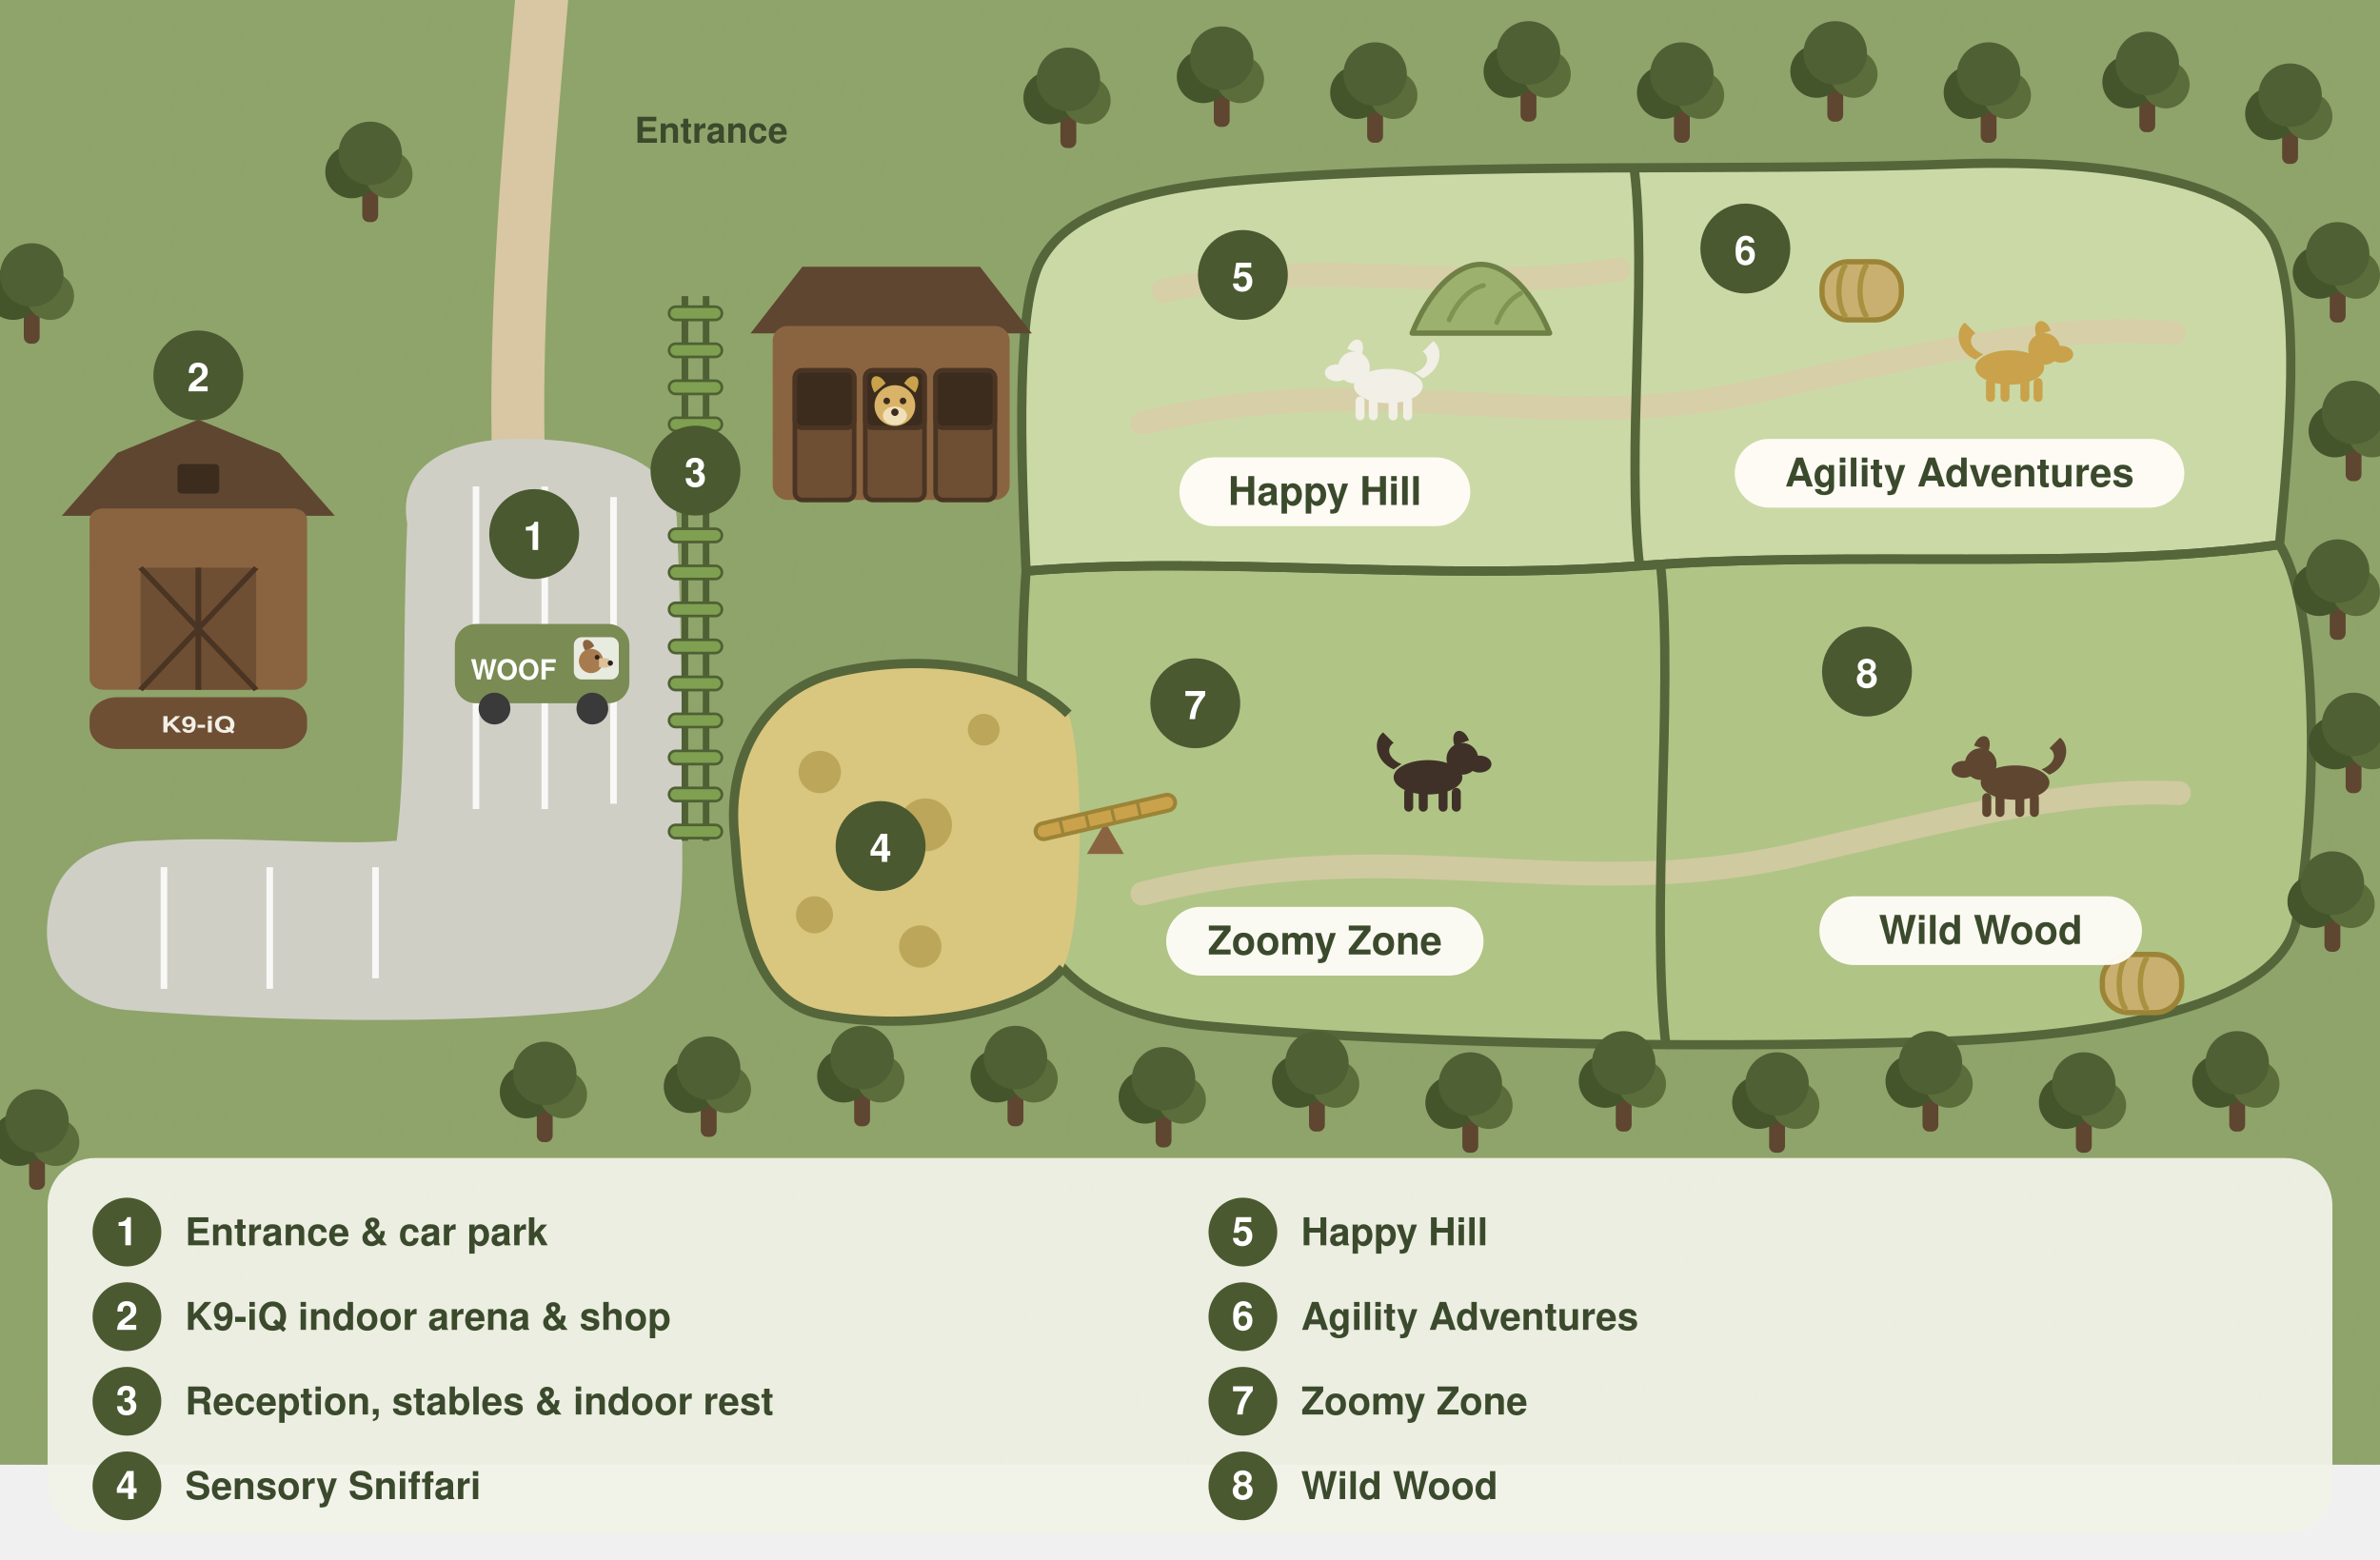
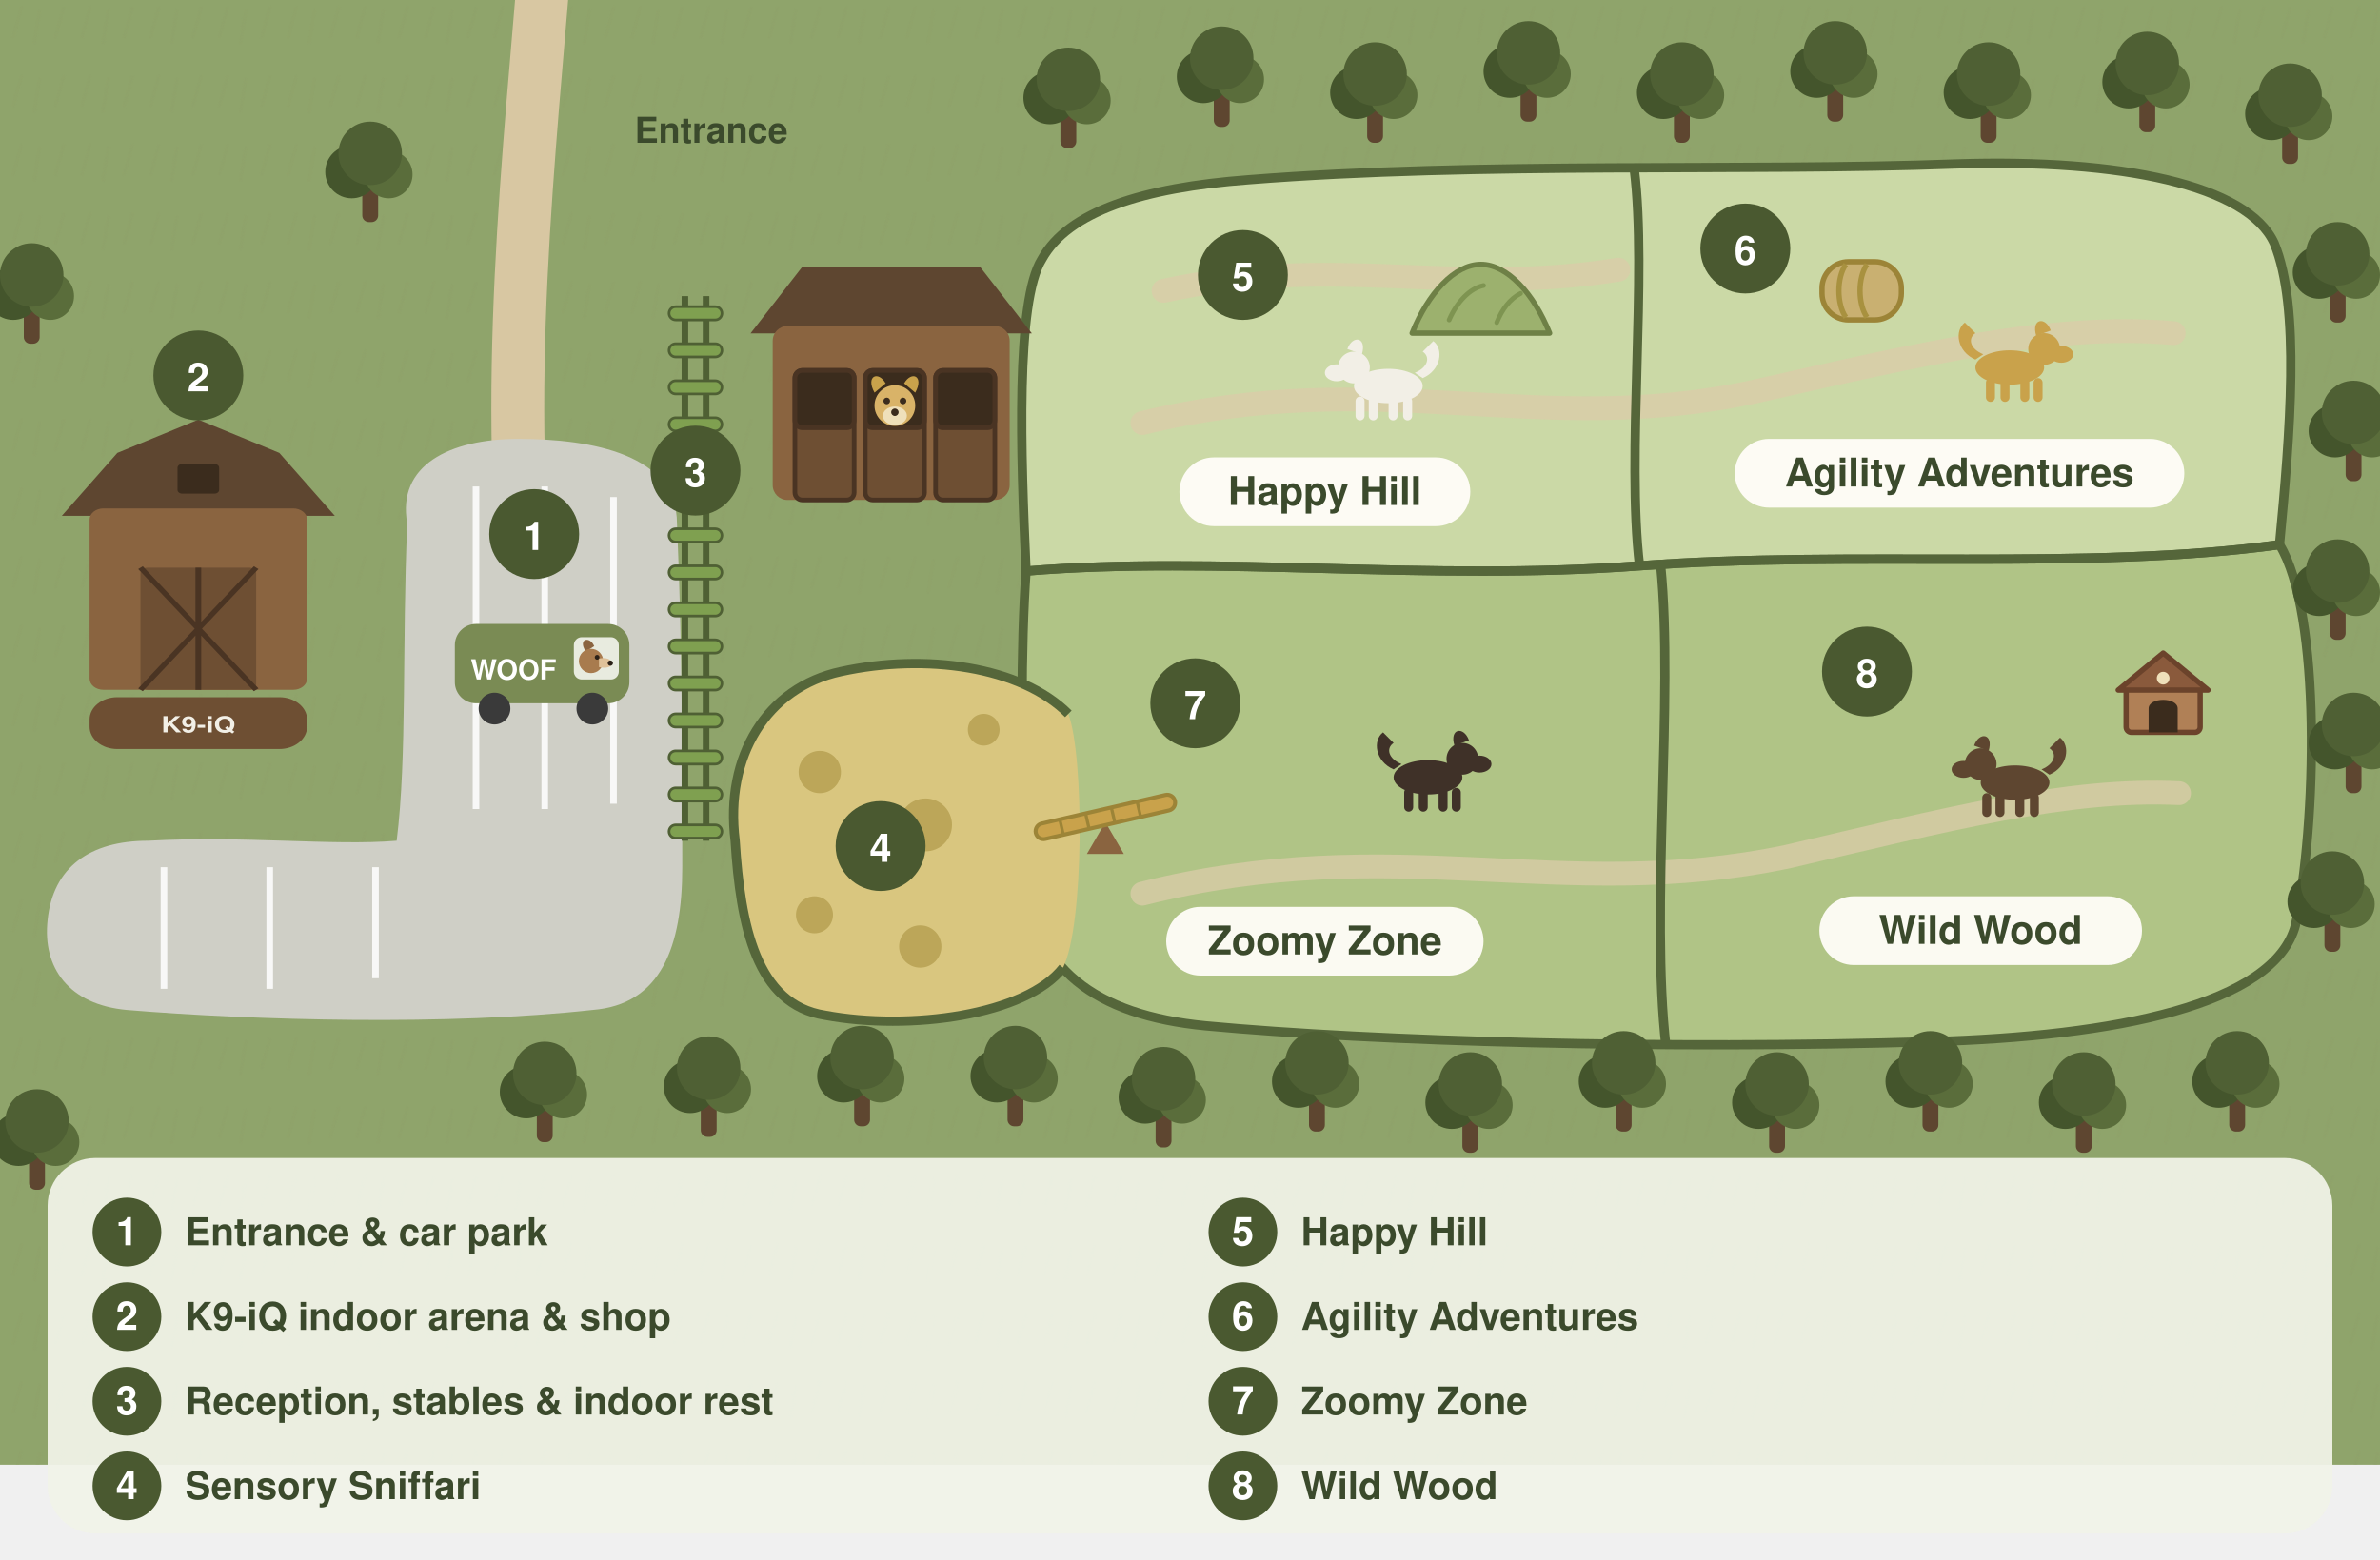
<svg xmlns="http://www.w3.org/2000/svg" viewBox="0 86 900 590" role="img" aria-labelledby="mapTitle mapDesc" font-family="system-ui, -apple-system, 'Segoe UI', Helvetica, sans-serif">
  <defs>
    <pattern id="grassTex" width="26" height="26" patternUnits="userSpaceOnUse">
      <path d="M5 22c1-4 2-7 3-11M13 24c1-5 1-8 2-12M21 22c1-4 2-7 3-11" stroke="#8FA168" stroke-width="1.4" fill="none" stroke-linecap="round" opacity=".38" />
    </pattern>
    <g id="tree">
      <rect x="-3" y="5" width="6" height="15" rx="2.5" fill="#5E4630" />
      <circle cx="-7" cy="1" r="10" fill="#44552C" />
      <circle cx="7" cy="2" r="9" fill="#5A6D3B" />
      <circle cx="0" cy="-6" r="12" fill="#4F6034" />
    </g>
    <g id="dog">
      <path d="M-13 -3C-20 -6 -21 -14 -17 -17L-13 -13C-16 -11 -15 -7 -10 -5Z" />
      <ellipse cx="0" cy="0" rx="13" ry="6.5" />
      <rect x="-9" y="4" width="3.4" height="9" rx="1.7" />
      <rect x="-3.5" y="4" width="3.4" height="9" rx="1.7" />
      <rect x="4" y="4" width="3.4" height="9" rx="1.7" />
      <rect x="9" y="4" width="3.4" height="9" rx="1.7" />
      <circle cx="13" cy="-7" r="6" />
      <ellipse cx="19.5" cy="-5" rx="4.5" ry="3.2" />
      <path d="M10 -12C8 -18.5 13.5 -19.5 15.5 -14Z" />
    </g>
    <g id="bale">
      <rect x="-15" y="-11" width="30" height="22" rx="10" fill="#C9B071" />
      <rect x="-15" y="-11" width="30" height="22" rx="10" fill="none" stroke="#9C8437" stroke-width="2" />
      <path d="M-6 -10C-9.5 -5 -9.5 5 -6 10M2 -10C-1.5 -5 -1.5 5 2 10" stroke="#A8913F" stroke-width="2" fill="none" />
+     </g>
+     <g id="doghouse">
+       <rect x="-14" y="-2" width="28" height="17" rx="2" fill="#B08056" />
+       <rect x="-14" y="-2" width="28" height="17" rx="2" fill="none" stroke="#6B432B" stroke-width="2" />
+       <path d="M-17 -1L0 -15L17 -1Z" fill="#8A5A3C" />
+       <path d="M-17 -1L0 -15L17 -1Z" fill="none" stroke="#6B432B" stroke-width="2" stroke-linejoin="round" />
+       <path d="M-5.5 15V6C-5.5 1.6 5.5 1.6 5.5 6V15Z" fill="#3B2C1D" />
+       <circle cx="0" cy="-5.5" r="2.4" fill="#EFE0BA" />
    </g>
    <g id="seesaw">
      <path d="M-7 11L0 -1L7 11Z" fill="#8A6440" />
      <g transform="translate(0 -3) rotate(-13)">
        <rect x="-27" y="-3" width="54" height="6" rx="3" fill="#C9A24B" />
        <rect x="-27" y="-3" width="54" height="6" rx="3" fill="none" stroke="#9C8437" stroke-width="1.5" />
        <path d="M-17 -3v6M-7 -3v6M3 -3v6M13 -3v6" stroke="#9C8437" stroke-width="1.2" fill="none" />
      </g>
    </g>
    <g id="hill">
      <path d="M-26 12C-20 -3 -10 -14 0 -14C10 -14 20 -3 26 12Z" fill="#9CB16E" stroke="#6E8046" stroke-width="2" stroke-linejoin="round" />
      <path d="M-12 7C-9 0 -4 -5 1 -6M6 8C8 3 11 -1 15 -3" stroke="#7E9451" stroke-width="1.8" fill="none" stroke-linecap="round" />
    </g>
    <style>
      .plate  { fill:#FFFDF8; opacity:.95; }
      .ptext  { fill:#3B4A2C; font-size:15px; font-weight:700; }
      .marker { fill:#4A5930; }
      .mnum   { fill:#ffffff; font-size:15px; font-weight:700; }
      .ltext  { fill:#3B4A2C; font-size:14.5px; font-weight:600; }
      .fence  { fill:none; stroke:#55663A; stroke-width:3.5; }
    </style>
  </defs>
  <rect width="900" height="640" fill="#8FA46B" />
  <rect width="900" height="640" fill="url(#grassTex)" />
  <path d="M210 6C208 78 194 168 196 258" stroke="#D8C7A2" stroke-width="20" fill="none" stroke-linecap="round" />
  <text x="240" y="140" font-size="13.5" font-weight="700" fill="#3B4A2C">Entrance</text>
  <path d="M388 302C386 258 384 200 394 184C404 166 432 157 472 154C560 147 660 151 740 148            C802 146 850 156 860 178C870 202 866 250 862 292C790 302 700 294 620 300            C540 306 460 296 388 302Z" fill="#CBD9A6" />
  <path d="M388 302C460 296 540 306 620 300C700 294 790 302 862 292C878 318 876 398 868 436            C860 466 800 478 730 480C630 483 520 480 456 474C414 470 390 452 388 416            C386 372 386 330 388 302Z" fill="#B0C486" />
  <g stroke="#DBCCA8" stroke-width="9" fill="none" stroke-linecap="round" opacity=".75">
    <path d="M432 246c90-22 150 6 232-12 62-14 112-26 158-22" />
    <path d="M432 424c96-24 158 4 244-14 60-14 106-26 148-24" />
    <path d="M440 196c64-14 110 2 172-8" />
  </g>
  <path d="M388 302C386 258 384 200 394 184C404 166 432 157 472 154C560 147 660 151 740 148            C802 146 850 156 860 178C870 202 866 250 862 292" class="fence" />
  <path d="M388 302C460 296 540 306 620 300C700 294 790 302 862 292C878 318 876 398 868 436            C860 466 800 478 730 480C630 483 520 480 456 474C414 470 390 452 388 416            C386 372 386 330 388 302Z" class="fence" />
  <path d="M388 302C460 296 540 306 620 300C700 294 790 302 862 292" class="fence" stroke="#6B7C47" />
  <path d="M618 150C623 190 615 258 620 300" class="fence" stroke="#6B7C47" />
  <path d="M628 300C633 350 624 430 630 482" class="fence" stroke="#6B7C47" />
  <path d="M278 404C274 372 290 346 318 340C350 333 386 338 404 356            C410 372 410 436 402 452C388 470 344 476 312 470            C286 466 280 436 278 404Z" fill="#D9C67F" />
  <path d="M404 356C386 338 350 333 318 340C290 346 274 372 278 404            C280 436 286 466 312 470C344 476 388 470 402 452" class="fence" />
  <g fill="#A8913F" opacity=".6">
    <circle cx="310" cy="378" r="8" />
    <circle cx="350" cy="398" r="10" />
    <circle cx="372" cy="362" r="6" />
    <circle cx="308" cy="432" r="7" />
    <circle cx="348" cy="444" r="8" />
  </g>
  <g transform="translate(106 69.3) scale(0.7)">
    <path d="M254 204L282 168H378L406 204Z" fill="#5E4630" />
    <rect x="266" y="200" width="128" height="94" rx="8" fill="#8A6440" />
    <g stroke="#4A3423" stroke-width="2.5">
      <rect x="278" y="224" width="32" height="70" rx="4" fill="#6E4F33" />
      <rect x="278" y="224" width="32" height="31" rx="4" fill="#3B2C1D" />
      <rect x="316" y="224" width="32" height="70" rx="4" fill="#6E4F33" />
      <rect x="316" y="224" width="32" height="31" rx="4" fill="#3B2C1D" />
      <rect x="354" y="224" width="32" height="70" rx="4" fill="#6E4F33" />
      <rect x="354" y="224" width="32" height="31" rx="4" fill="#3B2C1D" />
    </g>
    <g transform="translate(332 243)" stroke="none">
      <path d="M-11 -7C-16 -16 -9 -19 -5 -12Z" fill="#C9A24B" />
      <path d="M11 -7C16 -16 9 -19 5 -12Z" fill="#C9A24B" />
      <circle r="11" fill="#D9B368" />
      <ellipse cy="5.5" rx="6.5" ry="5" fill="#EFE0BA" />
      <circle cx="-4.4" cy="-2.5" r="1.8" fill="#3B2C1D" />
      <circle cx="4.4" cy="-2.5" r="1.8" fill="#3B2C1D" />
      <circle cy="3.6" r="2" fill="#3B2C1D" />
    </g>
  </g>
  <g>
    <path d="M154 284C150 262 170 252 196 252C224 252 256 258 256 284              C258 330 258 370 258 414C258 444 250 466 224 468              C170 474 96 472 48 468C26 466 16 452 18 434              C20 414 34 404 56 404C92 402 126 406 150 404              C154 372 152 330 154 284Z" fill="#CFCFC6" />
    <g stroke="#FFFFFF" stroke-width="2.5" opacity=".85">
      <path d="M180 270v122M206 270v122M232 274v116" />
      <path d="M62 414v46M102 414v46M142 414v42" />
    </g>
    <g transform="translate(172 322)">
      <rect x="0" y="0" width="66" height="30" rx="8" fill="#7A8B54" />
      <rect x="45" y="5" width="17" height="16" rx="3" fill="#EDEFE6" opacity=".95" />
      <g transform="translate(52.5 14)">
        <path d="M-3 -3.6C-6.2 -8.4 -1.4 -9.6 0.2 -5.6Z" fill="#8A6440" />
        <circle cx="-1" cy="0" r="4.6" fill="#A87B4E" />
        <path d="M2 -0.9C4.7 -1.5 6.8 -0.7 6.8 0.9C6.8 2.4 4.5 2.9 2 2.3Z" fill="#DFC199" />
        <circle cx="6.3" cy="0.8" r="1" fill="#2B2118" />
        <circle cx="1.3" cy="-1.4" r=".9" fill="#2B2118" />
      </g>
      <text x="6" y="21" font-size="10.5" font-weight="700" fill="#FFFFFF">WOOF</text>
      <circle cx="15" cy="32" r="6" fill="#3A3A3A" />
      <circle cx="52" cy="32" r="6" fill="#3A3A3A" />
    </g>
  </g>
  <g>
    <path d="M259 198V404M267 198V404" stroke="#4F6034" stroke-width="2.5" fill="none" />
    <g fill="#7FA050" stroke="#4F6034" stroke-width="1">
      <rect x="253" y="202" width="20" height="5" rx="2.5" />
      <rect x="253" y="216" width="20" height="5" rx="2.5" />
      <rect x="253" y="230" width="20" height="5" rx="2.5" />
      <rect x="253" y="244" width="20" height="5" rx="2.5" />
      <rect x="253" y="258" width="20" height="5" rx="2.5" />
      <rect x="253" y="272" width="20" height="5" rx="2.5" />
      <rect x="253" y="286" width="20" height="5" rx="2.5" />
      <rect x="253" y="300" width="20" height="5" rx="2.5" />
      <rect x="253" y="314" width="20" height="5" rx="2.5" />
      <rect x="253" y="328" width="20" height="5" rx="2.5" />
      <rect x="253" y="342" width="20" height="5" rx="2.5" />
      <rect x="253" y="356" width="20" height="5" rx="2.5" />
      <rect x="253" y="370" width="20" height="5" rx="2.5" />
      <rect x="253" y="384" width="20" height="5" rx="2.5" />
      <rect x="253" y="398" width="20" height="5" rx="2.5" />
    </g>
  </g>
  <g transform="translate(9.375 92.1) scale(0.875 0.7)">
    <path d="M16 270L40 236L75 218L110 236L134 270Z" fill="#5E4630" />
    <rect x="28" y="266" width="94" height="98" rx="6" fill="#8A6440" />
    <rect x="66" y="242" width="18" height="16" rx="2" fill="#3B2C1D" />
    <rect x="50" y="298" width="50" height="66" rx="3" fill="#6E4F33" />
    <path d="M50 298l50 66M100 298l-50 66M75 298v66" stroke="#4A3423" stroke-width="2.5" fill="none" />
    <rect x="28" y="368" width="94" height="28" rx="12" fill="#6E4F33" />
    <text x="75" y="387" font-size="12" font-weight="700" fill="#F2EFE6" text-anchor="middle">K9-iQ</text>
  </g>
  <use href="#bale" x="704" y="196" />
  <use href="#hill" x="560" y="200" />
  <use href="#seesaw" x="418" y="398" />
-   <use href="#bale" x="810" y="458" />
+   <use href="#doghouse" x="818" y="348" />
  <use href="#dog" transform="translate(525 232) scale(-1 1)" fill="#F2EFE6" />
  <use href="#dog" transform="translate(760 225)" fill="#C9A24B" />
  <use href="#dog" transform="translate(540 380)" fill="#3F3128" />
  <use href="#dog" transform="translate(762 382) scale(-1 1)" fill="#5E4630" />
  <g>
    <use href="#tree" x="404" y="122" />
    <use href="#tree" x="462" y="114" />
    <use href="#tree" x="520" y="120" />
    <use href="#tree" x="578" y="112" />
    <use href="#tree" x="636" y="120" />
    <use href="#tree" x="694" y="112" />
    <use href="#tree" x="752" y="120" />
    <use href="#tree" x="812" y="116" />
    <use href="#tree" x="866" y="128" />
    <use href="#tree" x="884" y="188" />
    <use href="#tree" x="890" y="248" />
    <use href="#tree" x="884" y="308" />
    <use href="#tree" x="890" y="366" />
    <use href="#tree" x="882" y="426" />
    <use href="#tree" x="846" y="494" />
    <use href="#tree" x="788" y="502" />
    <use href="#tree" x="730" y="494" />
    <use href="#tree" x="672" y="502" />
    <use href="#tree" x="614" y="494" />
    <use href="#tree" x="556" y="502" />
    <use href="#tree" x="498" y="494" />
    <use href="#tree" x="440" y="500" />
    <use href="#tree" x="384" y="492" />
    <use href="#tree" x="326" y="492" />
    <use href="#tree" x="268" y="496" />
    <use href="#tree" x="206" y="498" />
    <use href="#tree" x="14" y="516" />
    <use href="#tree" x="12" y="196" />
    <use href="#tree" x="140" y="150" />
  </g>
  <g>
    <circle class="marker" cx="202" cy="288" r="17" />
    <text class="mnum" x="202" y="294" text-anchor="middle">1</text>
    <circle class="marker" cx="75" cy="228" r="17" />
    <text class="mnum" x="75" y="234" text-anchor="middle">2</text>
    <circle class="marker" cx="263" cy="264" r="17" />
    <text class="mnum" x="263" y="270" text-anchor="middle">3</text>
    <circle class="marker" cx="333" cy="406" r="17" />
    <text class="mnum" x="333" y="412" text-anchor="middle">4</text>
    <circle class="marker" cx="470" cy="190" r="17" />
    <text class="mnum" x="470" y="196" text-anchor="middle">5</text>
    <circle class="marker" cx="660" cy="180" r="17" />
    <text class="mnum" x="660" y="186" text-anchor="middle">6</text>
    <circle class="marker" cx="452" cy="352" r="17" />
    <text class="mnum" x="452" y="358" text-anchor="middle">7</text>
    <circle class="marker" cx="706" cy="340" r="17" />
    <text class="mnum" x="706" y="346" text-anchor="middle">8</text>
  </g>
  <rect class="plate" x="446" y="259" width="110" height="26" rx="13" />
  <text class="ptext" x="501" y="277" text-anchor="middle">Happy Hill</text>
  <rect class="plate" x="656" y="252" width="170" height="26" rx="13" />
  <text class="ptext" x="741" y="270" text-anchor="middle">Agility Adventures</text>
  <rect class="plate" x="441" y="429" width="120" height="26" rx="13" />
  <text class="ptext" x="501" y="447" text-anchor="middle">Zoomy Zone</text>
  <rect class="plate" x="688" y="425" width="122" height="26" rx="13" />
  <text class="ptext" x="749" y="443" text-anchor="middle">Wild Wood</text>
  <g>
    <rect x="18" y="524" width="864" height="142" rx="18" fill="#F1F3E8" opacity=".93" />
    <g>
      <circle class="marker" cx="48" cy="552" r="13" />
      <text class="mnum" x="48" y="557" text-anchor="middle">1</text>
      <text class="ltext" x="70" y="557">Entrance &amp; car park</text>
    </g>
    <g>
      <circle class="marker" cx="470" cy="552" r="13" />
      <text class="mnum" x="470" y="557" text-anchor="middle">5</text>
      <text class="ltext" x="492" y="557">Happy Hill</text>
    </g>
    <g>
      <circle class="marker" cx="48" cy="584" r="13" />
      <text class="mnum" x="48" y="589" text-anchor="middle">2</text>
      <text class="ltext" x="70" y="589">K9-iQ indoor arena &amp; shop</text>
    </g>
    <g>
      <circle class="marker" cx="470" cy="584" r="13" />
      <text class="mnum" x="470" y="589" text-anchor="middle">6</text>
      <text class="ltext" x="492" y="589">Agility Adventures</text>
    </g>
    <g>
      <circle class="marker" cx="48" cy="616" r="13" />
      <text class="mnum" x="48" y="621" text-anchor="middle">3</text>
      <text class="ltext" x="70" y="621">Reception, stables &amp; indoor rest</text>
    </g>
    <g>
      <circle class="marker" cx="470" cy="616" r="13" />
      <text class="mnum" x="470" y="621" text-anchor="middle">7</text>
      <text class="ltext" x="492" y="621">Zoomy Zone</text>
    </g>
    <g>
      <circle class="marker" cx="48" cy="648" r="13" />
      <text class="mnum" x="48" y="653" text-anchor="middle">4</text>
      <text class="ltext" x="70" y="653">Sensory Sniffari</text>
    </g>
    <g>
      <circle class="marker" cx="470" cy="648" r="13" />
      <text class="mnum" x="470" y="653" text-anchor="middle">8</text>
      <text class="ltext" x="492" y="653">Wild Wood</text>
    </g>
  </g>
</svg>
